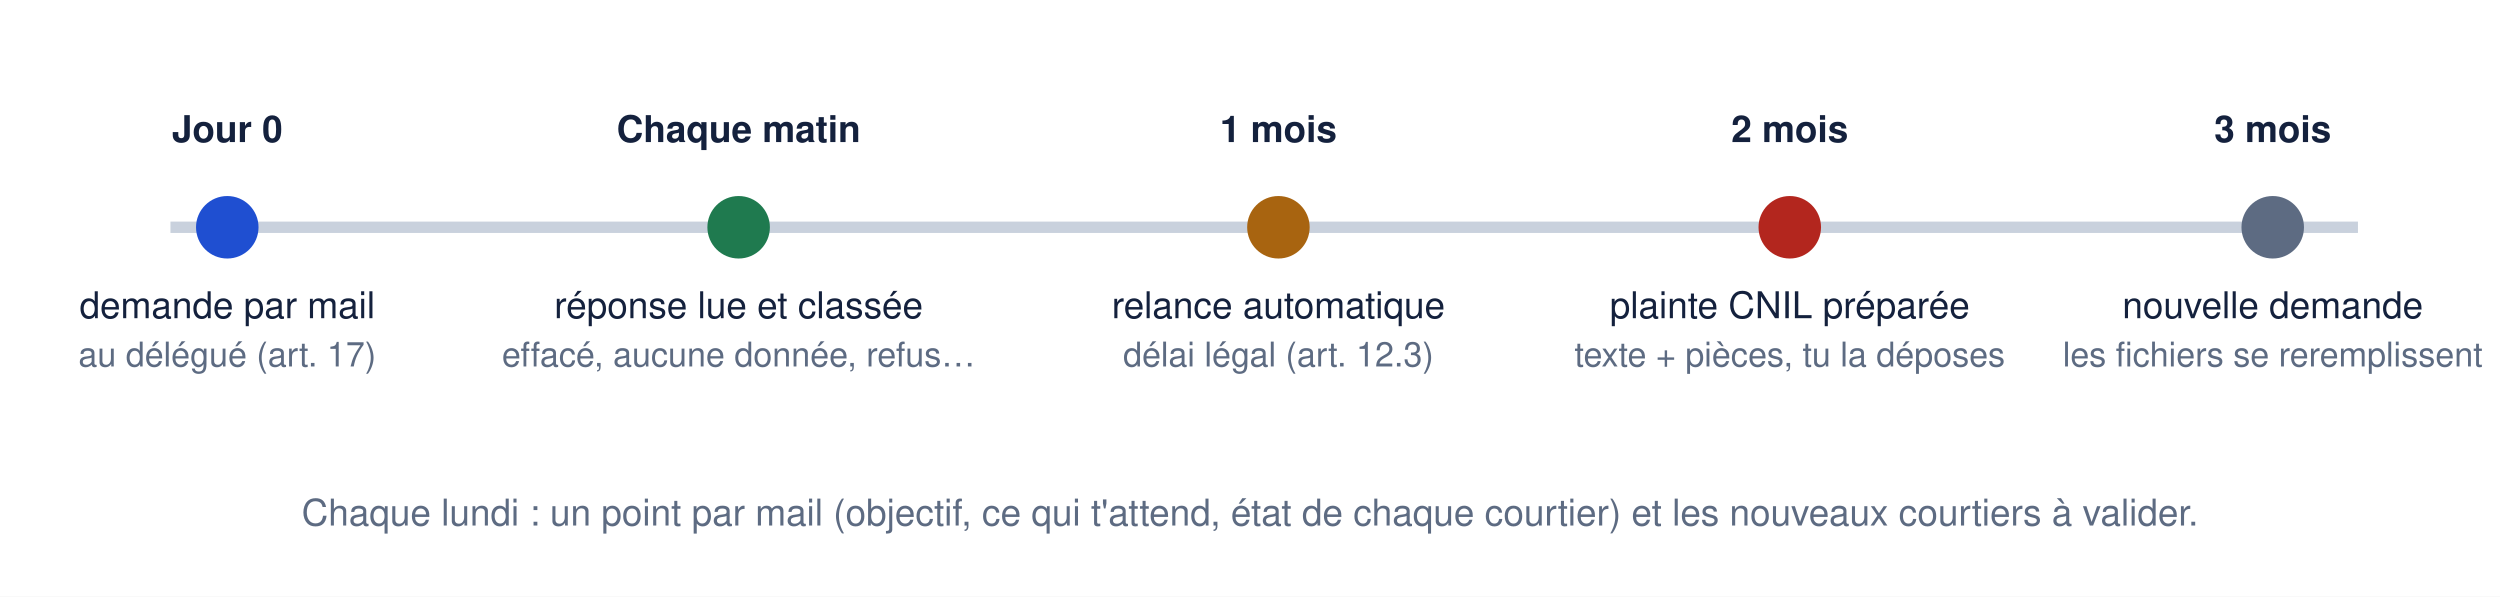
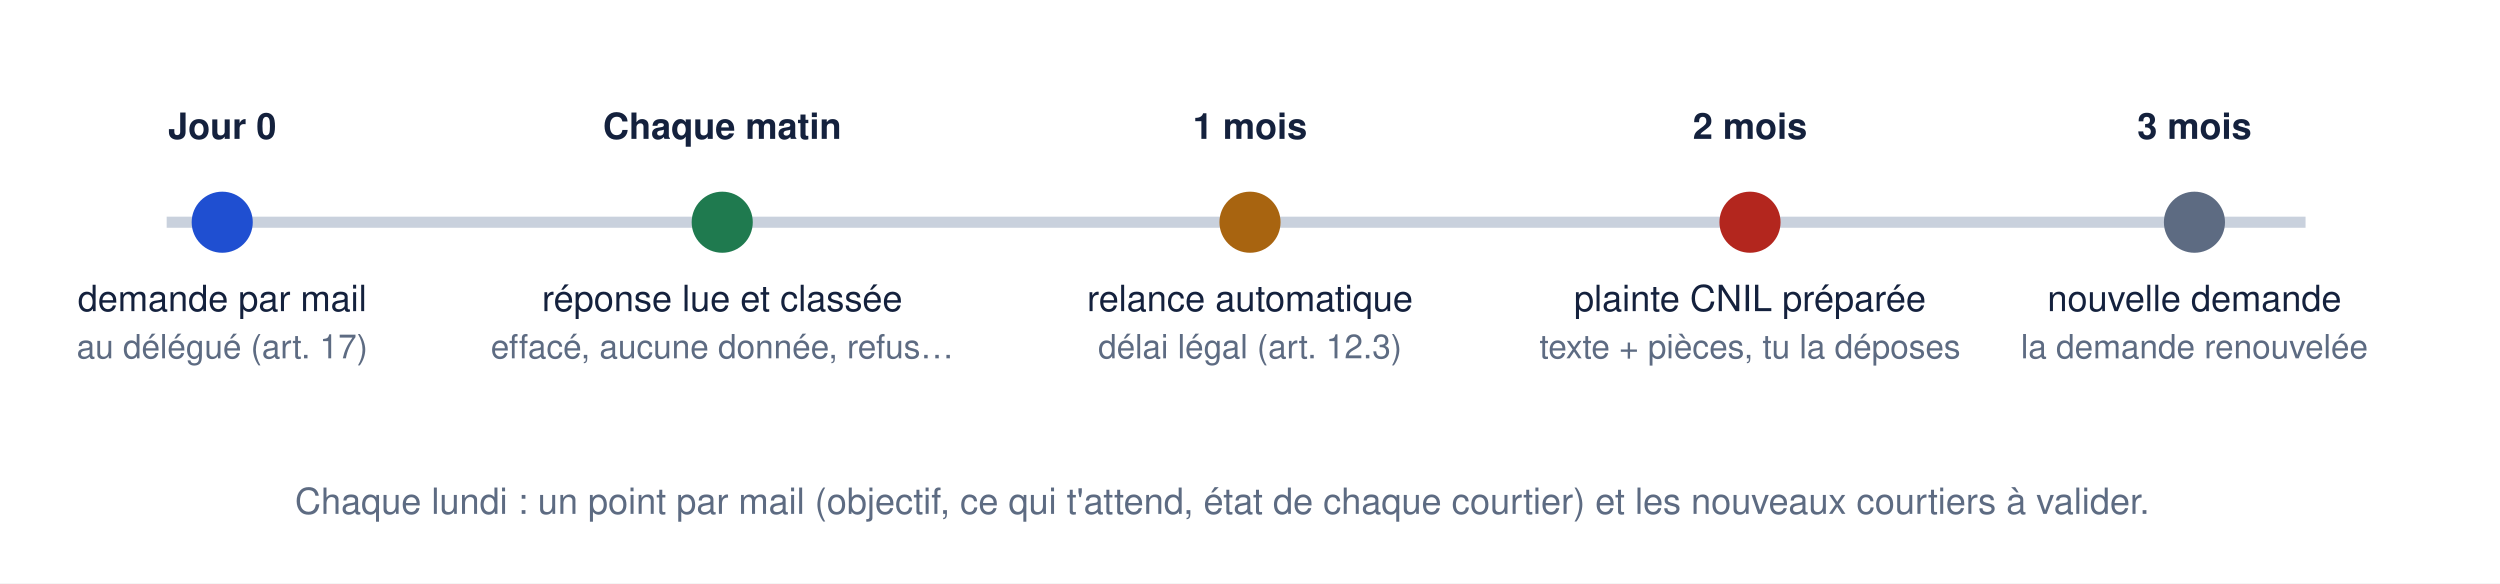
- <svg xmlns="http://www.w3.org/2000/svg" viewBox="0 0 880 210" width="880" height="210" font-family="Helvetica, Arial, sans-serif">
-   <rect width="880" height="210" fill="#ffffff" />
+ <svg xmlns="http://www.w3.org/2000/svg" viewBox="0 0 900 210" width="900" height="210" font-family="Helvetica, Arial, sans-serif">
+   <rect width="900" height="210" fill="#ffffff" />
  <line x1="60" y1="80" x2="830" y2="80" stroke="#c9d1dd" stroke-width="4" />
  <g font-size="13" fill="#14213d" text-anchor="middle">
    <circle cx="80" cy="80" r="11" fill="#1f4fd1" />
    <text x="80" y="50" font-weight="700">Jour 0</text>
    <text x="80" y="112">demande par mail</text>
    <text x="80" y="129" font-size="12" fill="#5d6b82">au délégué (art. 17)</text>
    <circle cx="260" cy="80" r="11" fill="#1f7a4f" />
    <text x="260" y="50" font-weight="700">Chaque matin</text>
    <text x="260" y="112">réponse lue et classée</text>
    <text x="260" y="129" font-size="12" fill="#5d6b82">effacé, aucune donnée, refus…</text>
    <circle cx="450" cy="80" r="11" fill="#a86410" />
    <text x="450" y="50" font-weight="700">1 mois</text>
    <text x="450" y="112">relance automatique</text>
    <text x="450" y="129" font-size="12" fill="#5d6b82">délai légal (art. 12.3)</text>
    <circle cx="630" cy="80" r="11" fill="#b3261e" />
    <text x="630" y="50" font-weight="700">2 mois</text>
    <text x="630" y="112">plainte CNIL préparée</text>
    <text x="630" y="129" font-size="12" fill="#5d6b82">texte + pièces, tu la déposes</text>
-     <circle cx="800" cy="80" r="11" fill="#5d6b82" />
-     <text x="800" y="50" font-weight="700">3 mois</text>
-     <text x="800" y="112">nouvelle demande</text>
-     <text x="800" y="129" font-size="12" fill="#5d6b82">les fichiers se reremplissent</text>
+     <circle cx="790" cy="80" r="11" fill="#5d6b82" />
+     <text x="790" y="50" font-weight="700">3 mois</text>
+     <text x="790" y="112">nouvelle demande</text>
+     <text x="790" y="129" font-size="12" fill="#5d6b82">la demande renouvelée</text>
  </g>
  <text x="440" y="185" font-size="13" fill="#5d6b82" text-anchor="middle">Chaque lundi : un point par mail (objectif, ce qui t'attend, état de chaque courtier) et les nouveaux courtiers à valider.</text>
</svg>
